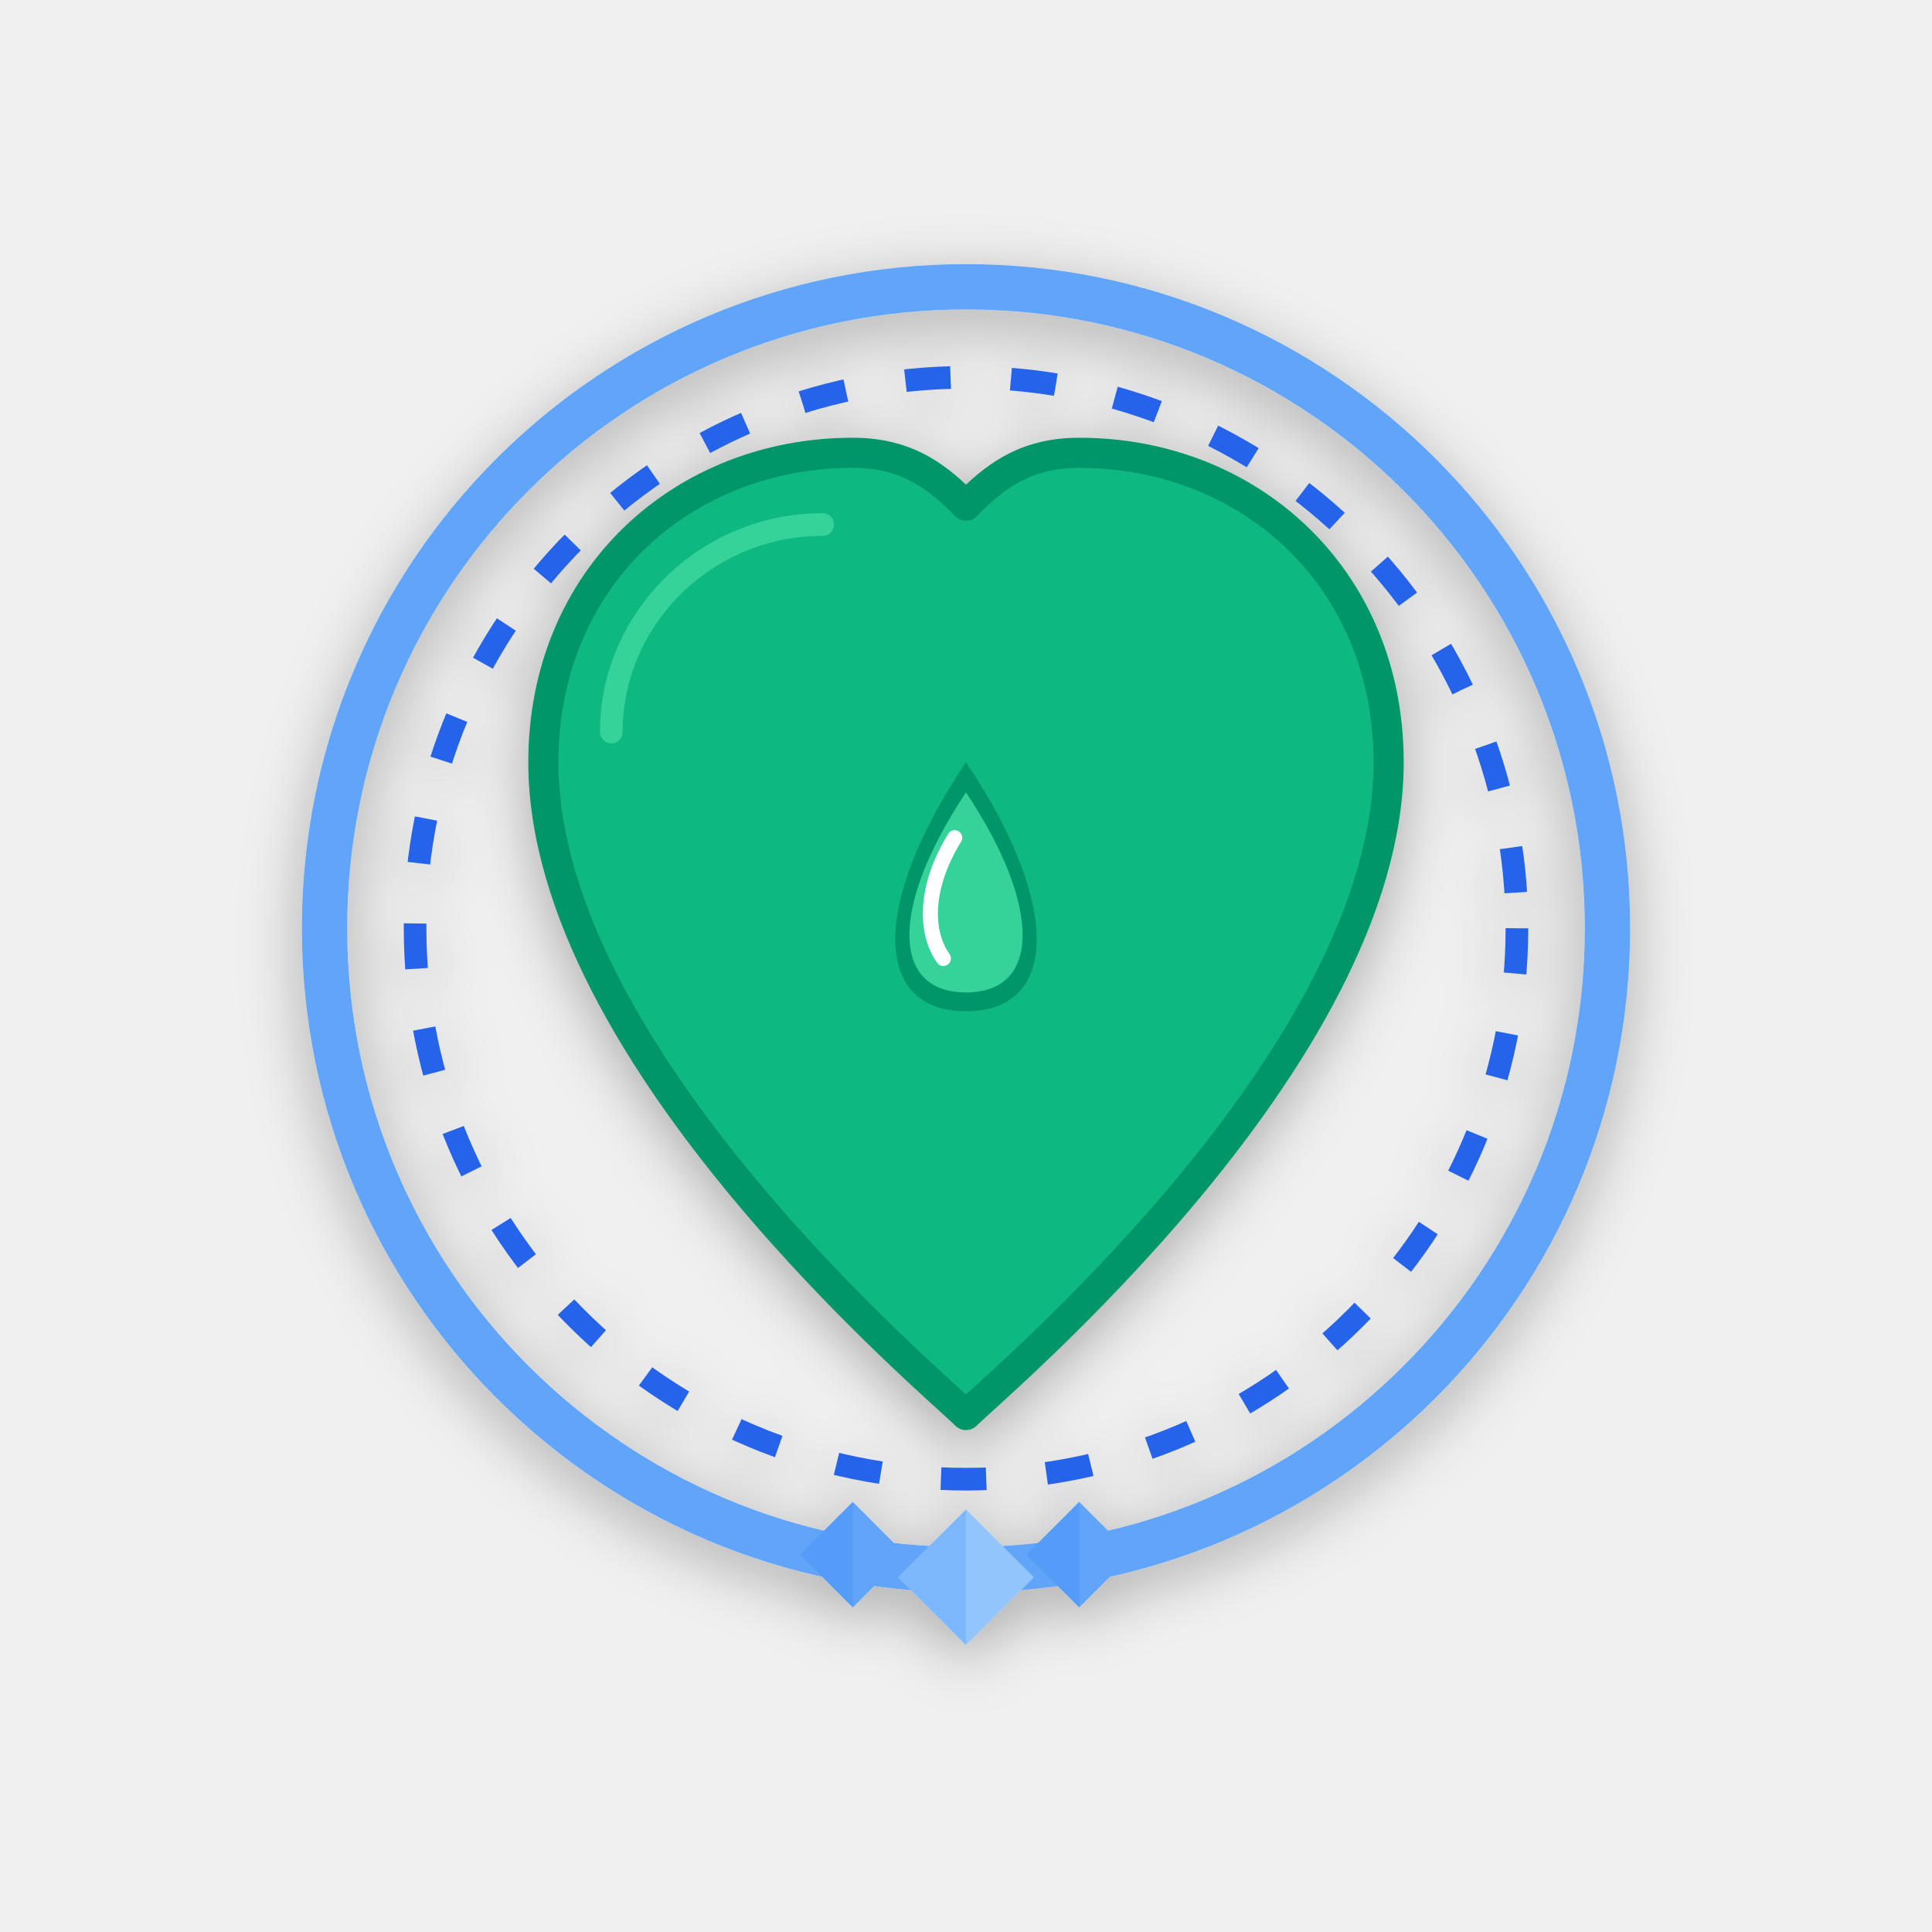
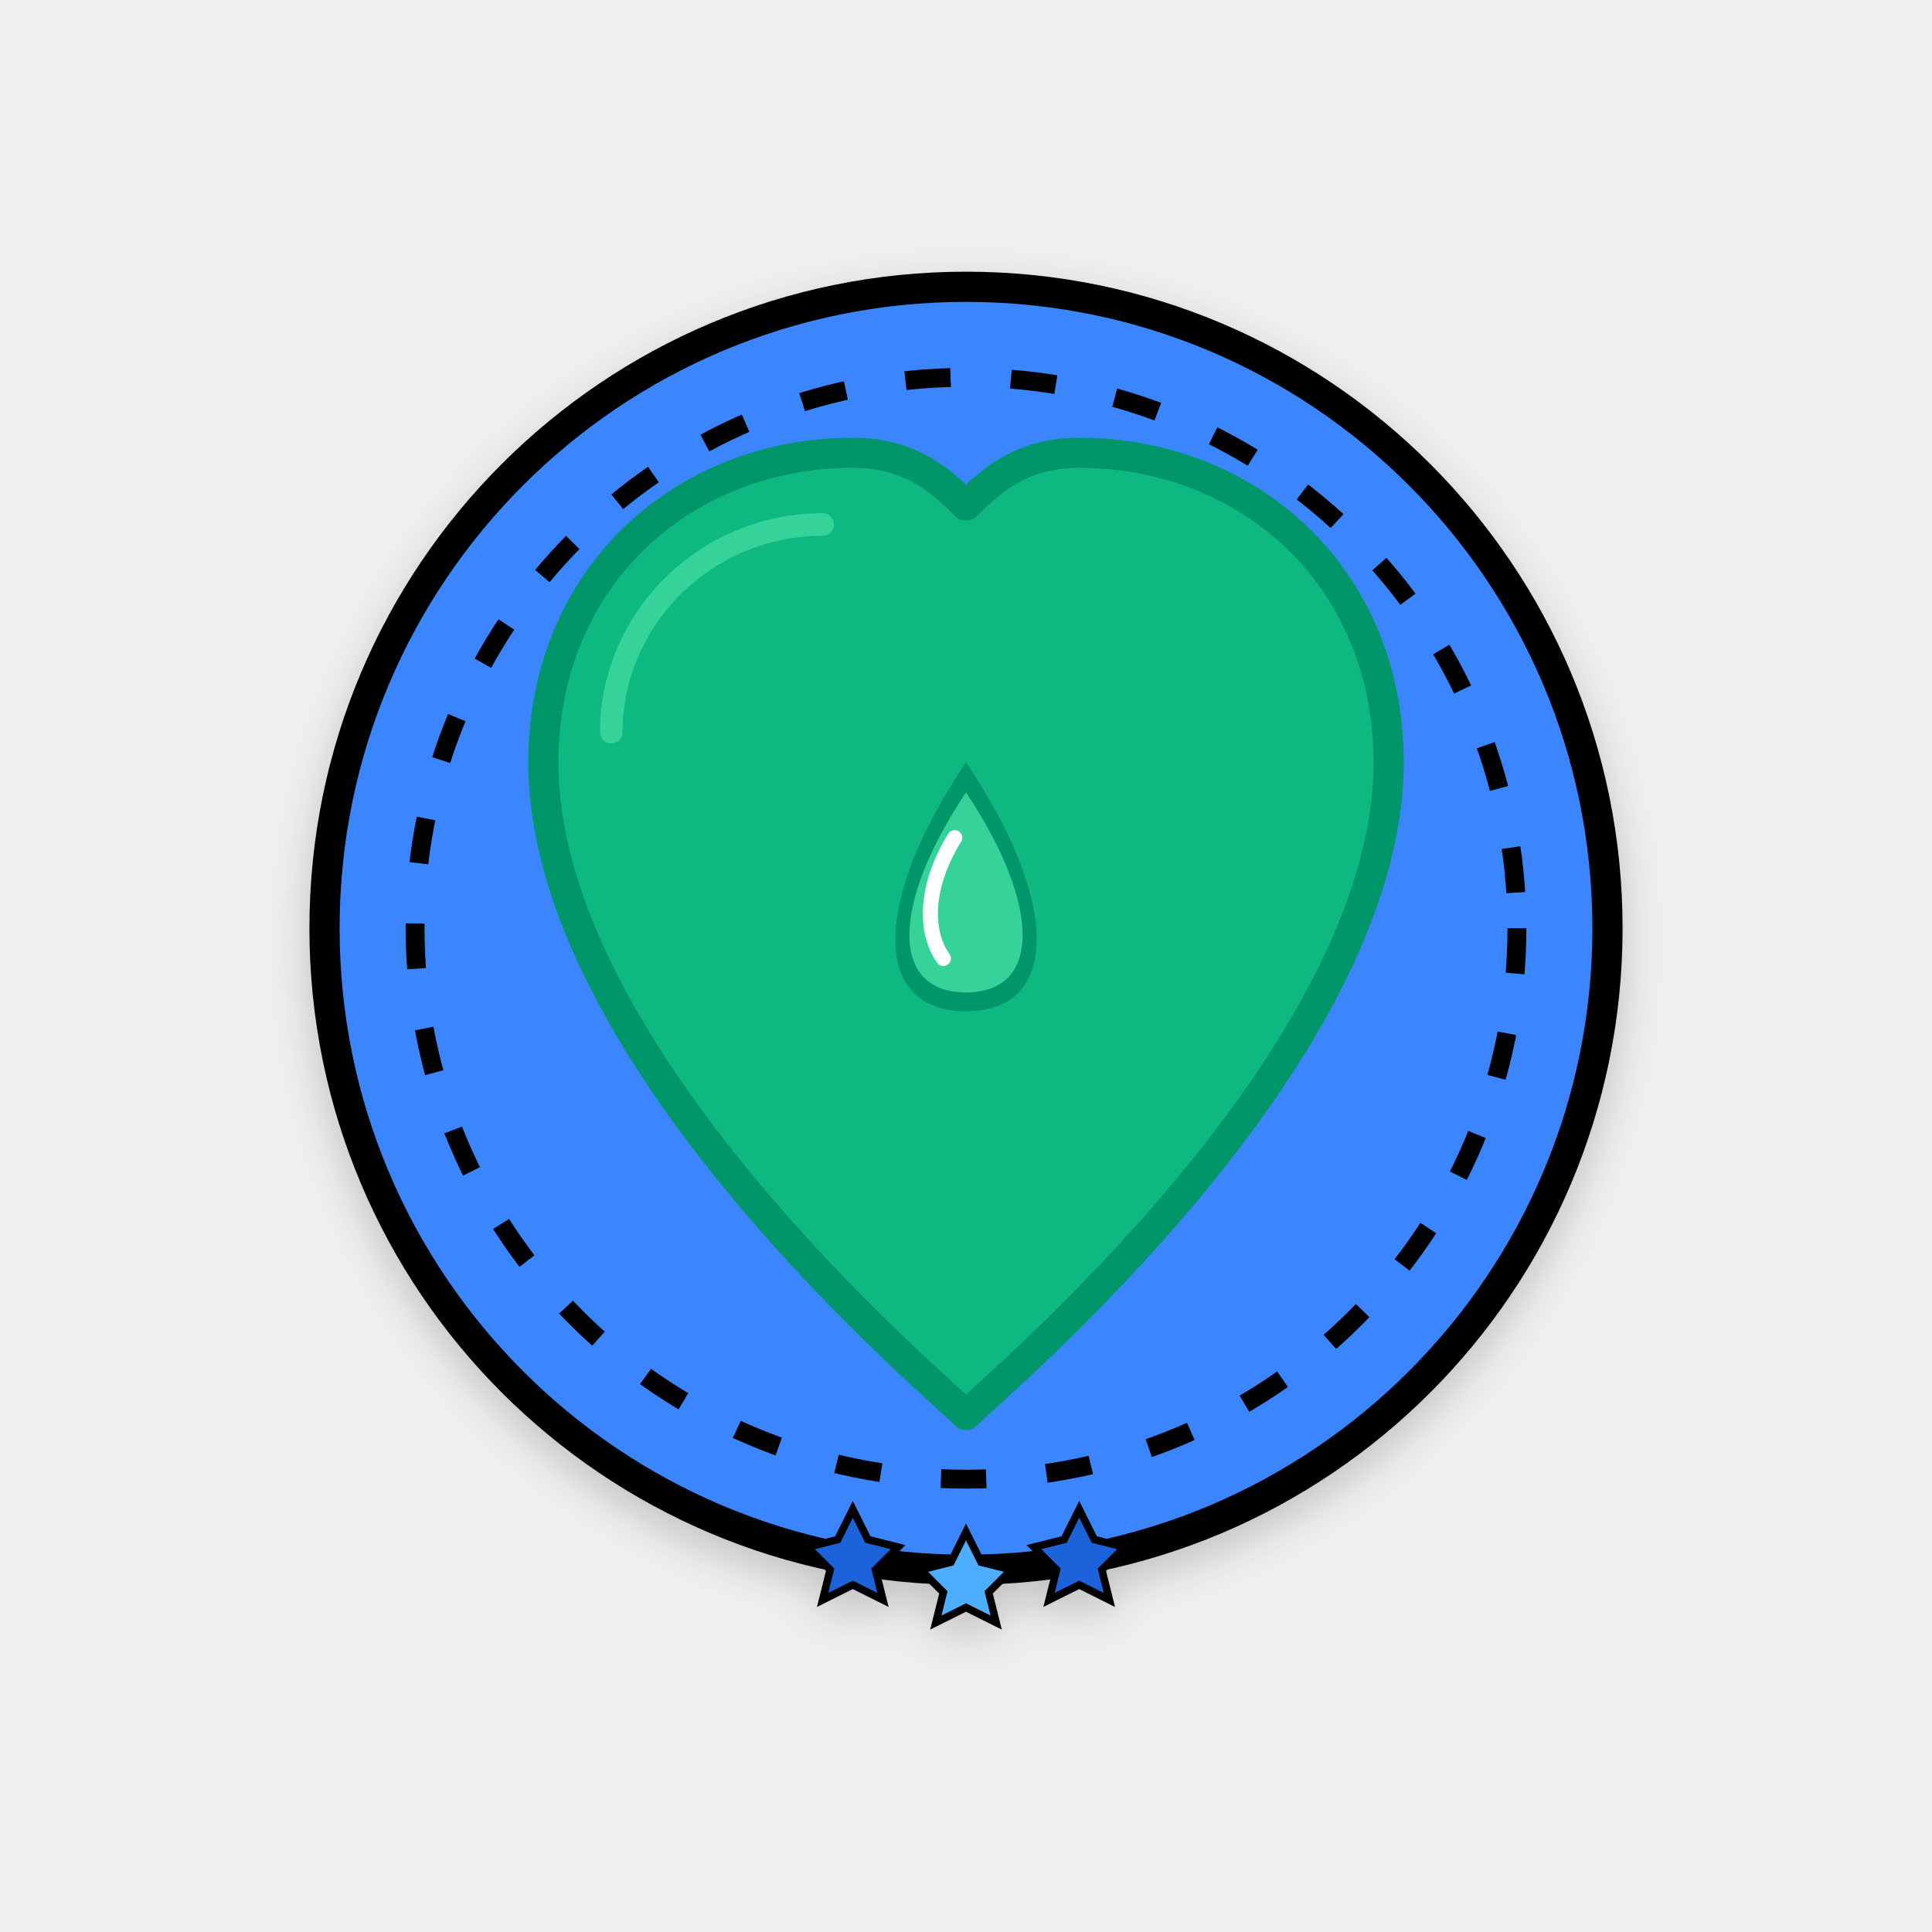
<svg xmlns="http://www.w3.org/2000/svg" width="512" height="512" viewBox="0 0 512 512" fill="none">
  <defs>
    <filter id="donorDiamondShadow" x="-10%" y="-10%" width="130%" height="130%">
-       <feDropShadow dx="0" dy="4" stdDeviation="8" flood-color="#000000" flood-opacity="0.3" />
+       <feDropShadow dx="0" dy="4" stdDeviation="6" flood-color="#000000" flood-opacity="0.2" />
    </filter>
  </defs>
  <g filter="url(#donorDiamondShadow)">
-     <circle cx="256" cy="246" r="170" stroke="#60A5FA" stroke-width="12" />
-     <circle cx="256" cy="246" r="146" stroke="#2563EB" stroke-width="6" stroke-dasharray="12 16" />
-     <g transform="translate(226, 412)">
-       <path d="M 0,-14 L 14,0 L 0,14 L -14,0 Z" fill="#60A5FA" />
-       <path d="M 0,-14 L 0,14 L -14,0 Z" fill="#3B82F6" opacity="0.3" />
-     </g>
-     <g transform="translate(256, 418)">
-       <path d="M 0,-18 L 18,0 L 0,18 L -18,0 Z" fill="#93C5FD" />
-       <path d="M 0,-18 L 0,18 L -18,0 Z" fill="#60A5FA" opacity="0.4" />
-     </g>
-     <g transform="translate(286, 412)">
-       <path d="M 0,-14 L 14,0 L 0,14 L -14,0 Z" fill="#60A5FA" />
-       <path d="M 0,-14 L 0,14 L -14,0 Z" fill="#3B82F6" opacity="0.3" />
-     </g>
+     <circle cx="256" cy="246" r="170" fill="#3A86FF" stroke="#000000" stroke-width="8" />
+     <circle cx="256" cy="246" r="146" stroke="#000000" stroke-width="5" stroke-dasharray="12 16" fill="none" />
+     <path d="M226 400 L230 408 L238 410 L232 416 L234 424 L226 420 L218 424 L220 416 L214 410 L222 408 Z" fill="#1D64DB" stroke="#000000" stroke-width="2" />
+     <path d="M256 406 L260 414 L268 416 L262 422 L264 430 L256 426 L248 430 L250 422 L244 416 L252 414 Z" fill="#4DAEFF" stroke="#000000" stroke-width="2" />
+     <path d="M286 400 L290 408 L298 410 L292 416 L294 424 L286 420 L278 424 L280 416 L274 410 L282 408 Z" fill="#1D64DB" stroke="#000000" stroke-width="2" />
    <path d="M256 375 C 248 367 144 280 144 202 C 144 153 181 120 226 120 C 241 120 249 127 256 134 C 263 127 271 120 286 120 C 331 120 368 153 368 202 C 368 280 264 367 256 375 Z" fill="#10B981" stroke="#059669" stroke-width="8" stroke-linejoin="round" />
-     <path d="M162 194 C 162 164 187 139 218 139" stroke="#34D399" stroke-width="6" stroke-linecap="round" />
+     <path d="M162 194 C 162 164 187 139 218 139" stroke="#34D399" stroke-width="6" stroke-linecap="round" fill="none" />
    <path d="M256 202 C 231 239 231 268 256 268 C 281 268 281 239 256 202 Z" fill="#059669" />
    <path d="M256 210 C 236 240 236 263 256 263 C 276 263 276 240 256 210 Z" fill="#34D399" />
    <path d="M253 222 C 245 235 245 247 250 254" stroke="#FFFFFF" stroke-width="4" stroke-linecap="round" fill="none" />
  </g>
</svg>
